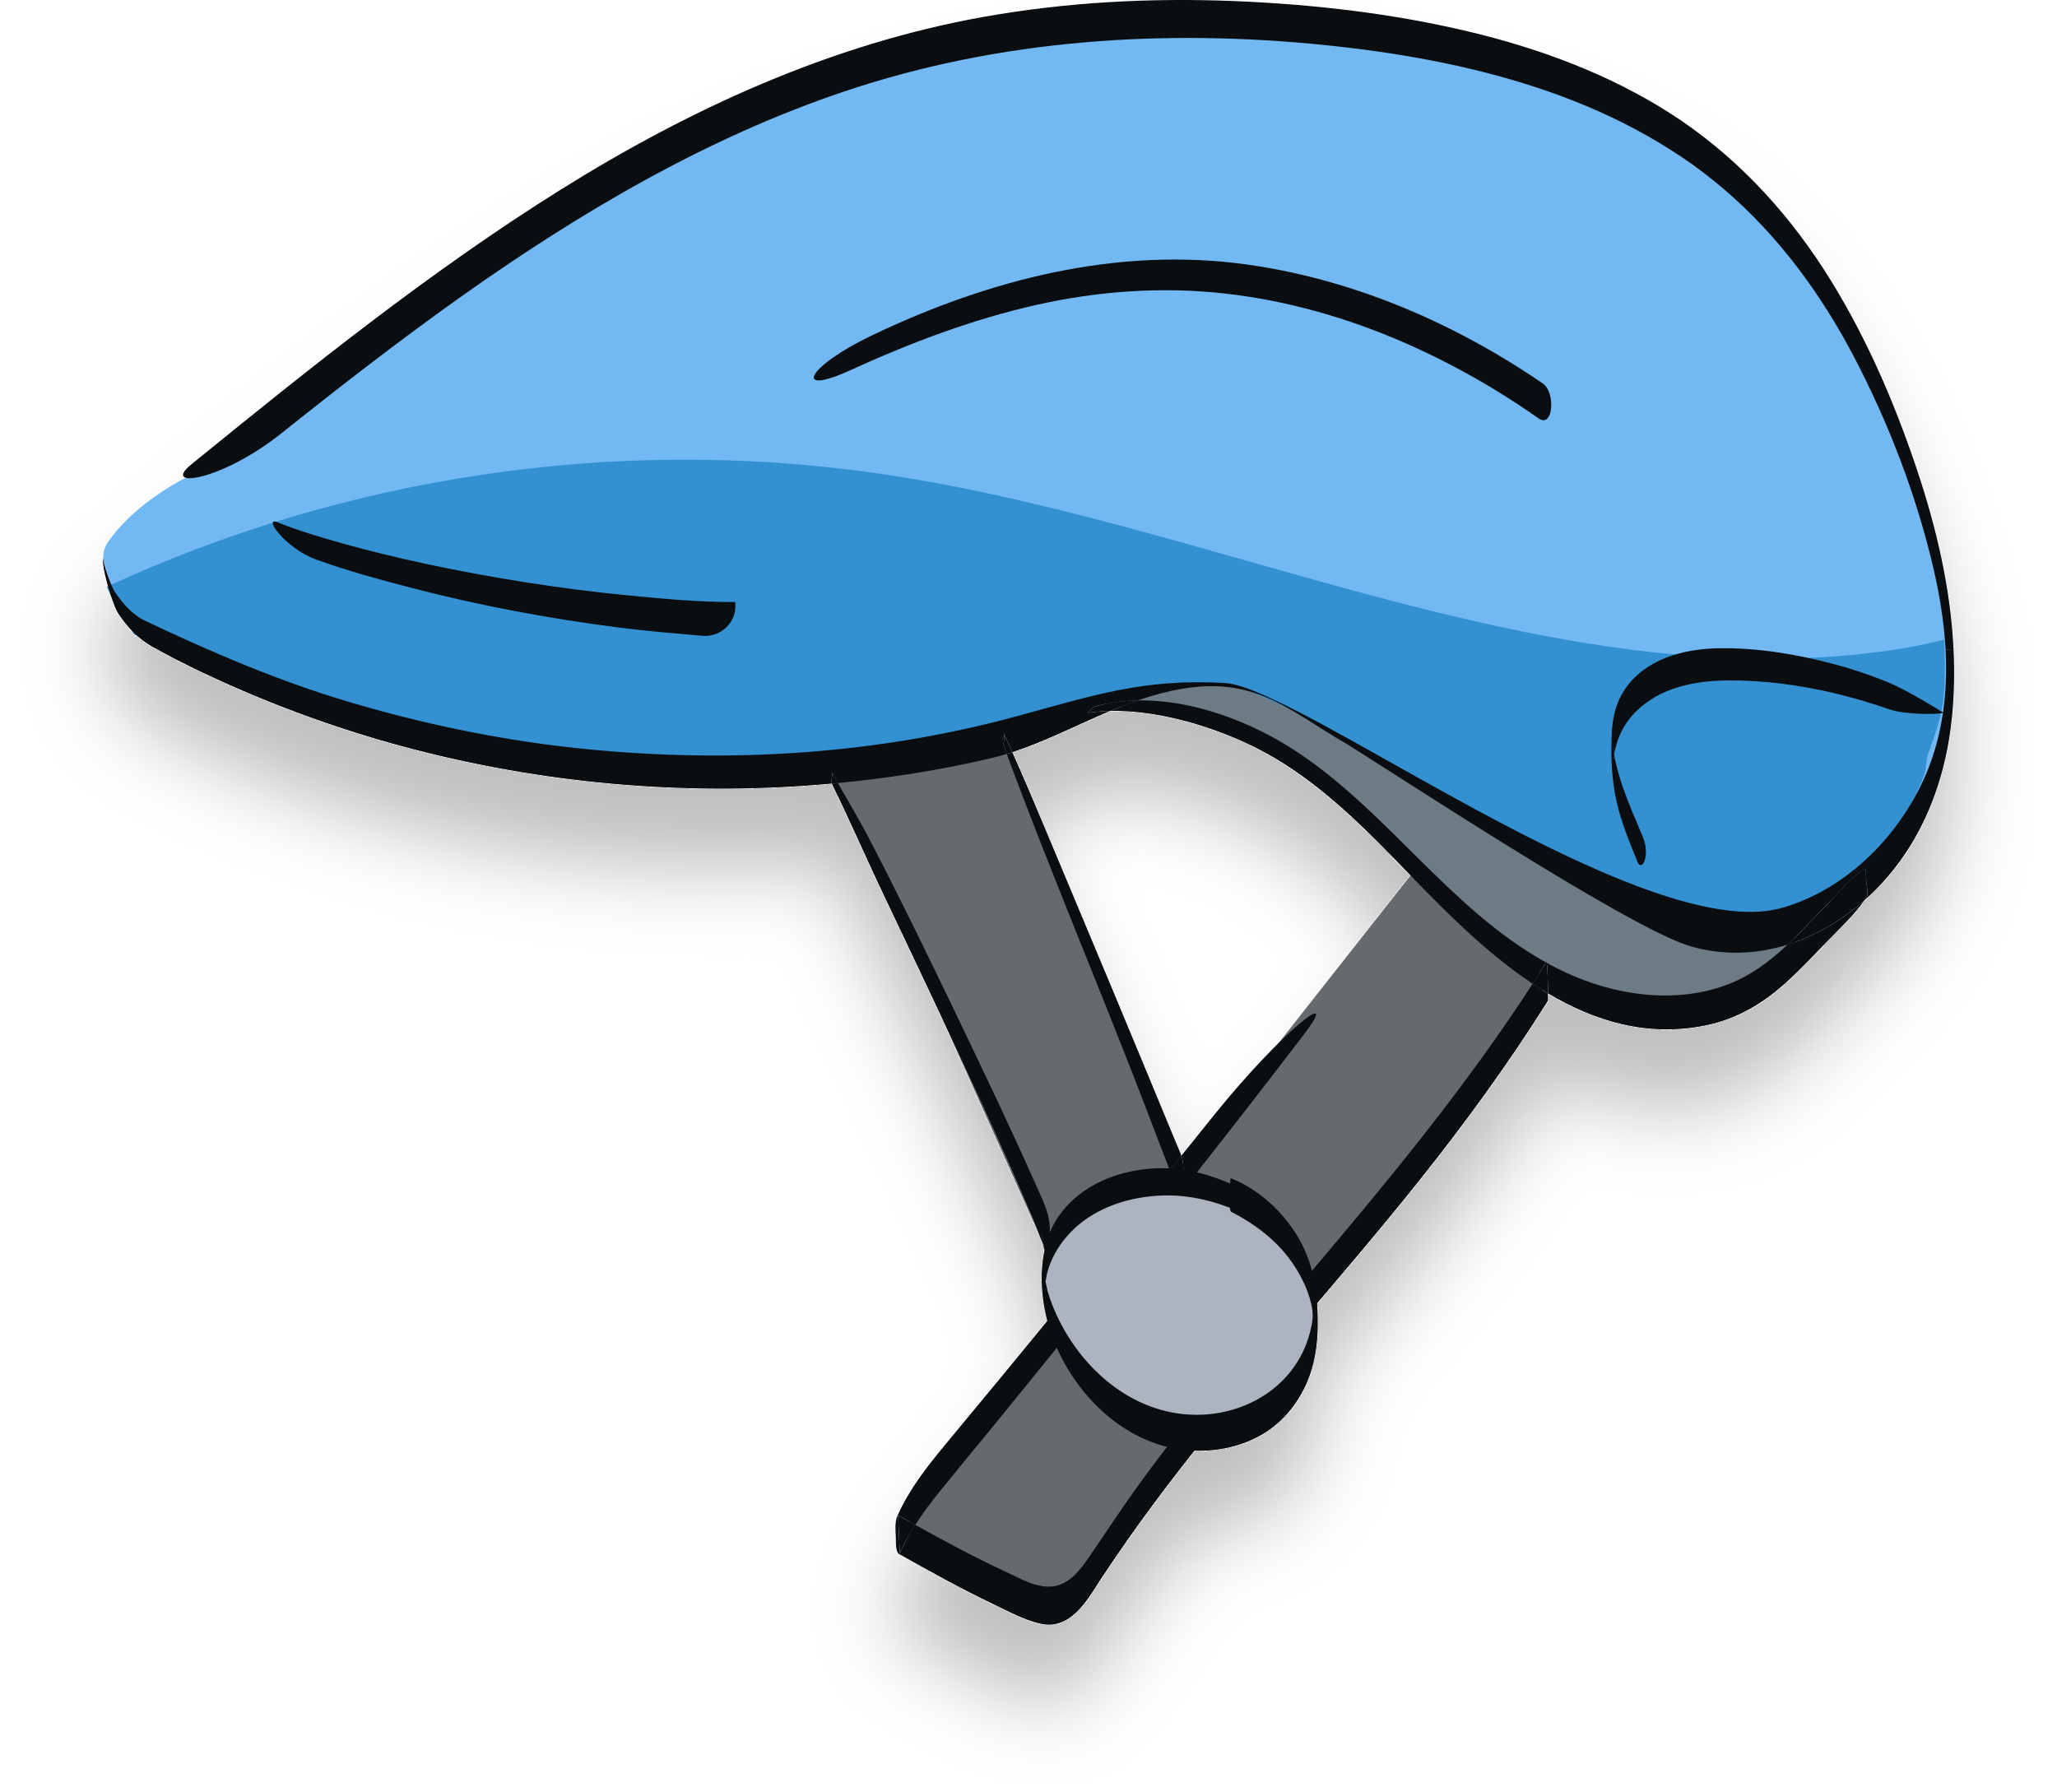
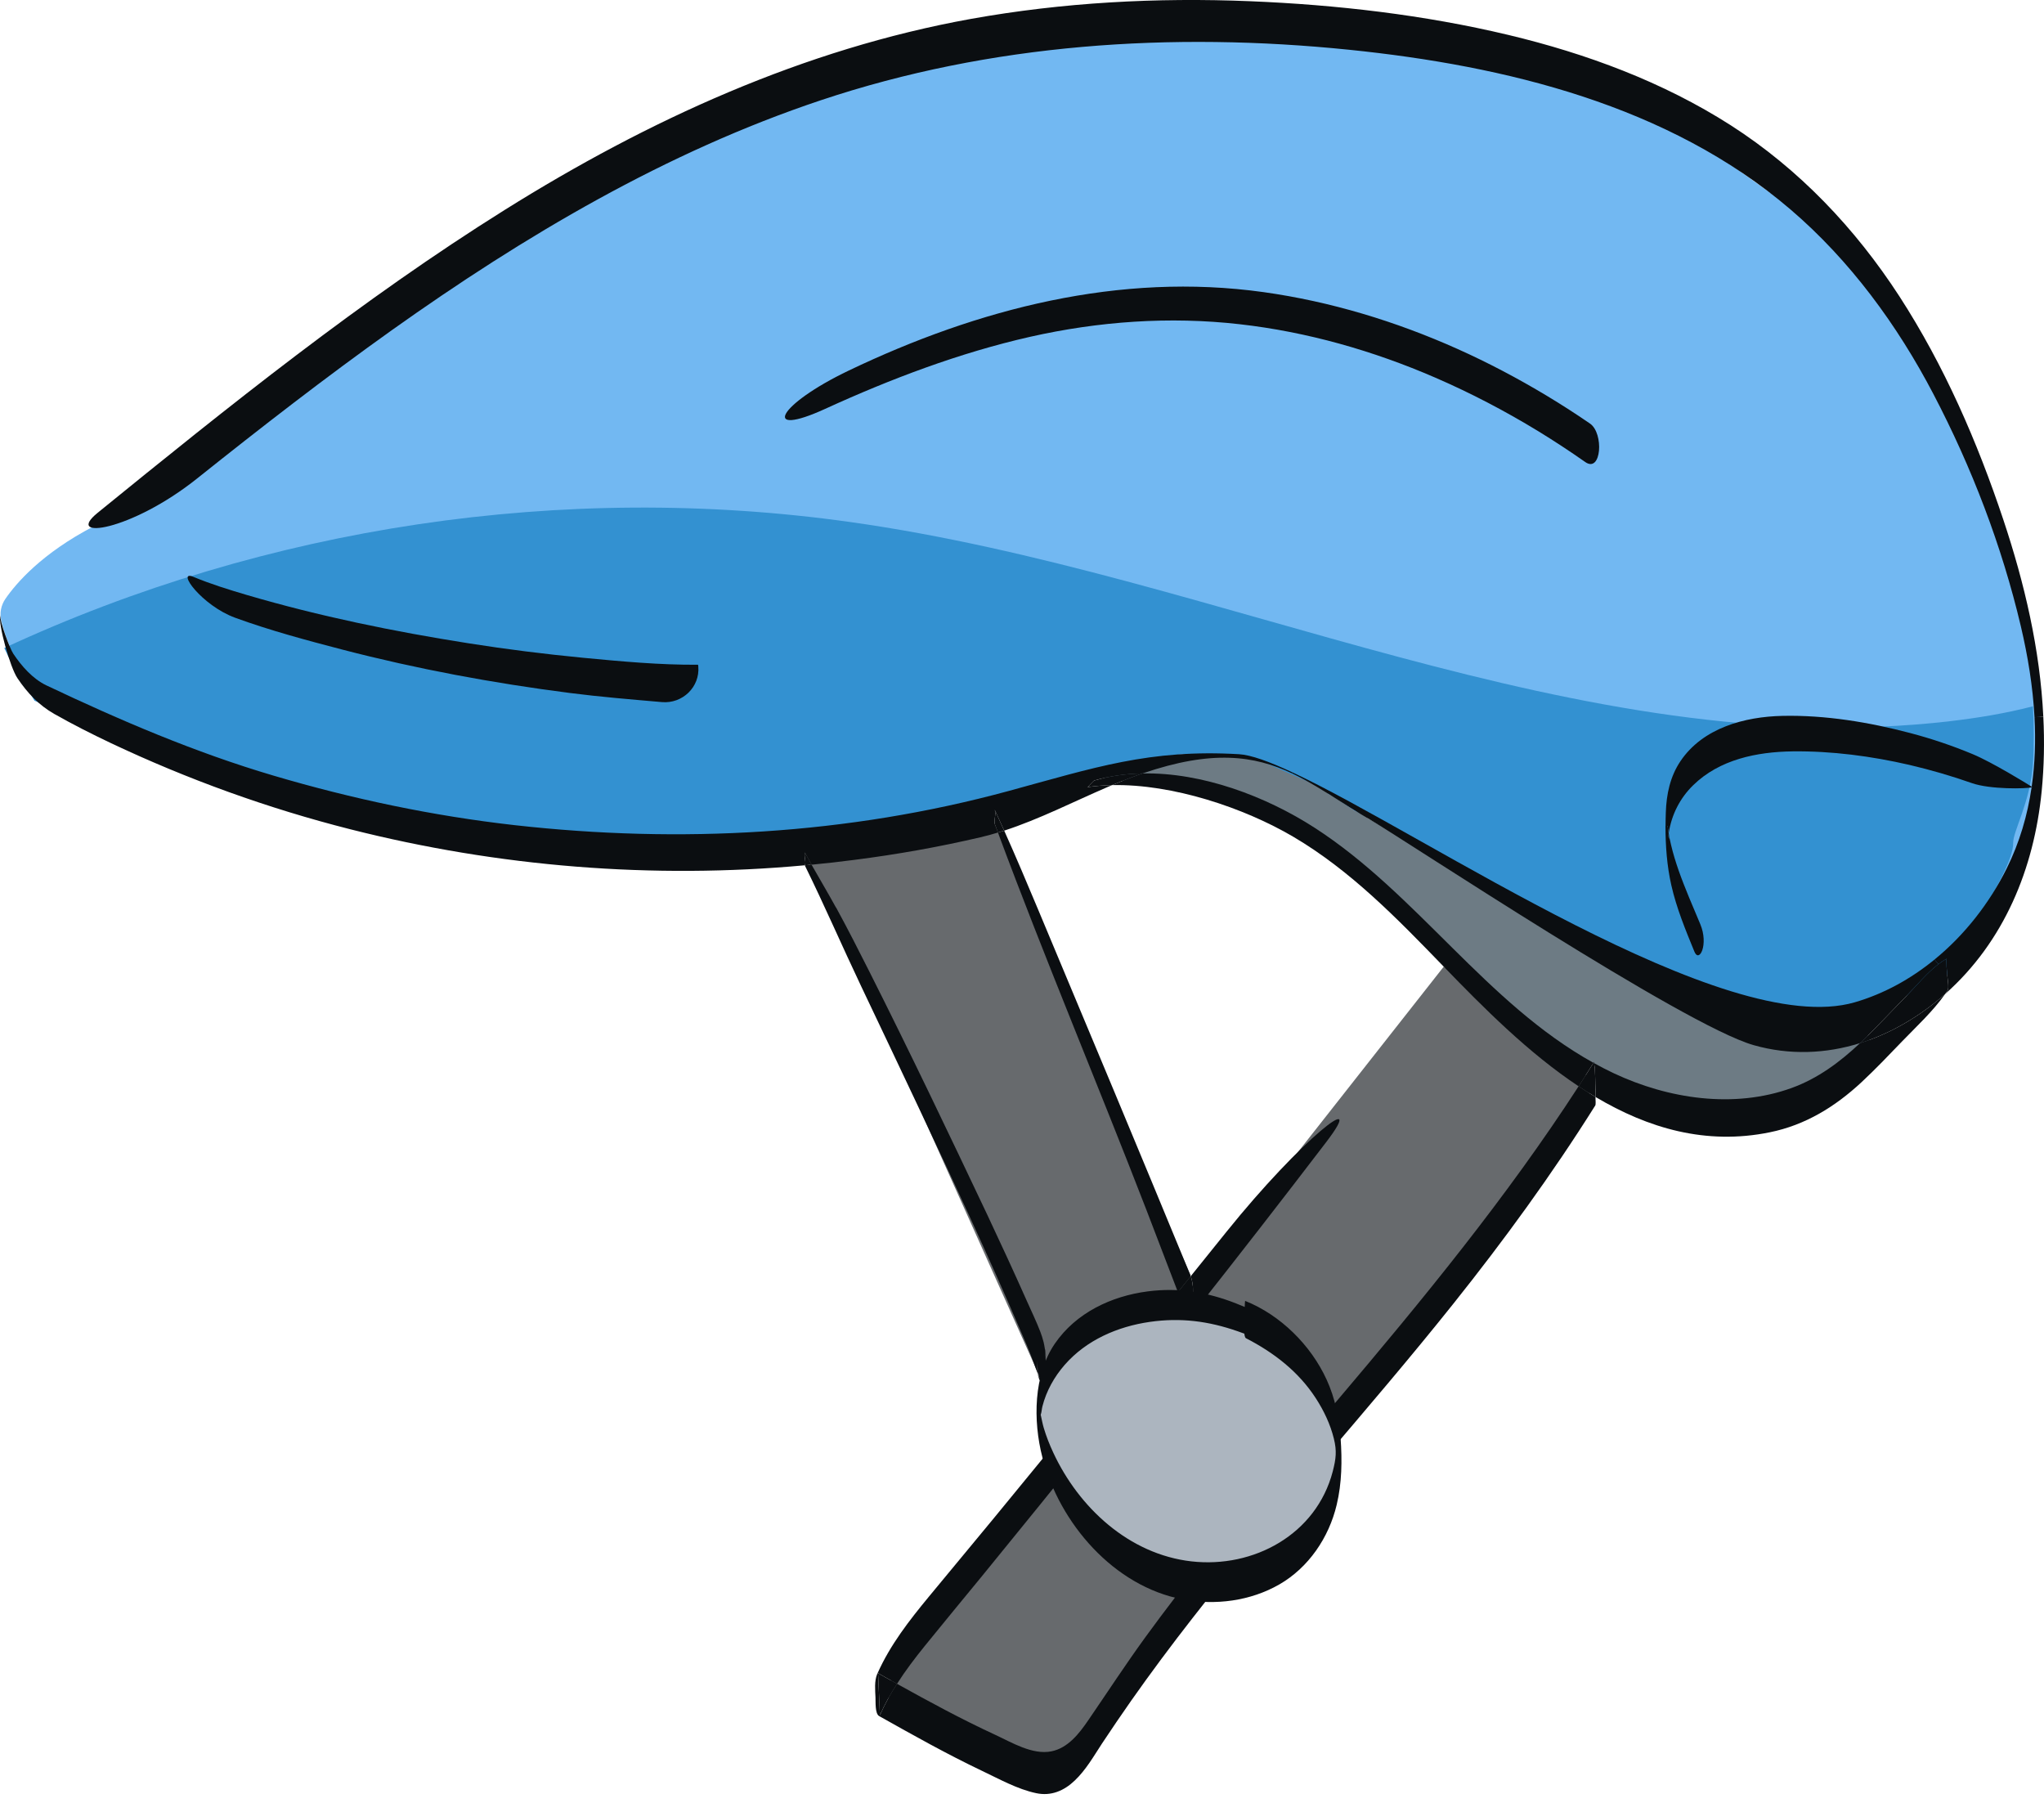
- <svg xmlns="http://www.w3.org/2000/svg" width="93" height="81" viewBox="0 0 101 90" fill="none">
-   <g filter="url(#filter0_d_15_14)">
-     <path d="M69.69 43.975L44.64 75.825L44.418 77.269L49.253 79.679L51.833 80.62L54.156 78.216L59.269 71.974L74.012 53.047L76.589 49.298L73.712 46.753L69.69 43.975Z" fill="#676A6D" />
-     <path d="M40.615 38.778L51.407 62.859C51.407 62.859 54.98 62.788 55.28 62.488C55.579 62.188 58.295 61.142 58.295 61.142L58.151 57.98L49.273 37.531L40.615 38.781V38.778Z" fill="#676A6D" />
-     <path d="M61.724 34.765L61.93 34.801L62.449 34.977L63.822 35.664L65.32 36.563L66.219 37.162V37.462L64.421 37.162C64.421 37.162 61.724 35.418 61.724 35.541C61.724 35.664 61.724 34.765 61.724 34.765Z" fill="#6D7B84" />
-     <path d="M55.538 34.953L59.703 34.291C59.721 34.288 59.739 34.285 59.76 34.285C59.97 34.267 61.268 34.195 62.041 34.852C62.074 34.882 62.113 34.908 62.152 34.929L62.67 35.22L63.462 35.667L64.1 36.026L64.787 36.413L70.001 39.35L79.053 44.625C79.092 44.646 79.128 44.664 79.17 44.682C79.739 44.892 84.13 46.507 84.019 46.483C83.908 46.459 87.433 46.711 88.035 46.756C88.095 46.759 88.152 46.756 88.209 46.747C88.853 46.642 89.321 47.346 88.97 47.898C88.487 48.665 87.951 49.456 87.795 49.456C87.528 49.456 84.63 50.413 84.013 50.616C83.935 50.643 83.857 50.655 83.776 50.655C83.03 50.655 79.104 50.628 79.104 50.356C79.104 50.056 74.009 46.759 73.709 46.759C73.409 46.759 68.314 41.964 68.314 41.964L65.38 39.323C65.338 39.287 65.293 39.254 65.245 39.227L60.605 36.617C60.552 36.587 60.495 36.563 60.435 36.545L57.303 35.691C57.255 35.679 57.204 35.67 57.153 35.667C56.673 35.637 54.09 35.469 54.159 35.424C54.228 35.379 55.187 35.067 55.43 34.989C55.465 34.977 55.505 34.968 55.541 34.962L55.538 34.953Z" fill="#6D7B84" />
-     <path d="M28.456 9.589L46.163 1.833L63.219 0.61L78.69 4.596L89.405 12.239L92.893 18.883L94.692 22.779L96.49 29.073C96.49 29.073 96.963 32.199 96.79 34.768C96.673 36.5 95.878 37.819 95.89 38.364C95.917 39.722 92.594 44.358 92.594 44.358L88.425 46.48L80.899 45.329L71.311 40.162L66.816 37.465L65.617 36.866L64.718 36.266L64.553 36.185C64.265 36.041 64.418 35.967 63.818 35.667L63.219 35.367L61.121 34.468L58.061 34.3L48.833 36.566L46.136 38.064L35.742 38.526L25.099 38.304L16.198 36.242L5.864 31.884L4.878 30.242C4.506 29.622 4.23 28.95 4.059 28.249C3.975 27.901 4.044 27.539 4.245 27.245C4.734 26.535 5.903 25.168 8.276 23.939C11.669 22.183 9.265 23.487 9.265 23.487" fill="#72B8F2" />
-     <path d="M92.704 32.814C75.771 34.756 59.545 26.115 42.668 23.747C29.649 21.919 16.117 23.945 4.194 29.481C4.311 29.739 4.437 29.993 4.584 30.236L5.57 31.878L15.904 36.236L24.805 38.298L35.448 38.52L45.842 38.059L48.539 36.56L57.767 34.294L60.827 34.462L60.884 34.405L64.424 35.961C64.136 35.817 64.966 36.317 64.424 35.961L64.724 36.26L65.623 36.86L66.822 37.459L71.017 40.157L80.605 45.323L88.131 46.474L92.3 44.352C92.3 44.352 95.624 39.716 95.597 38.358C95.585 37.813 96.379 36.494 96.496 34.762C96.553 33.901 96.541 32.981 96.496 32.133C95.255 32.454 93.981 32.664 92.71 32.811L92.704 32.814Z" fill="#3391D1" />
-     <path d="M96.46 35.801C96.46 35.801 96.46 35.813 96.436 35.819C96.436 35.81 96.442 35.799 96.436 35.79C96.451 35.799 96.457 35.801 96.457 35.801H96.46Z" fill="#0B0E11" />
-     <path d="M92.018 43.654C93.394 42.533 94.518 41.086 95.3 39.515C95.89 38.331 96.25 37.087 96.436 35.82C96.46 35.814 96.469 35.808 96.46 35.802C96.46 35.802 96.454 35.799 96.439 35.79C96.592 34.747 96.625 33.686 96.568 32.628L96.969 32.61C97.026 33.74 97.005 34.87 96.894 35.999C96.547 39.515 95.189 42.833 92.513 45.212C92.507 45.215 92.504 45.221 92.498 45.227C92.54 45.174 92.576 45.117 92.615 45.06C92.692 44.943 92.6 44.478 92.597 44.334C92.597 44.257 92.519 43.642 92.579 43.609C92.447 43.684 92.318 43.771 92.195 43.864L92.018 43.654Z" fill="#0B0E11" />
-     <path d="M92.579 43.609C92.519 43.642 92.597 44.256 92.597 44.334C92.6 44.478 92.692 44.943 92.615 45.06C92.576 45.117 92.54 45.173 92.498 45.227C91.359 46.234 90.04 47.014 88.628 47.457C88.763 47.331 88.895 47.203 89.024 47.074C89.606 46.492 90.172 45.893 90.747 45.305C91.209 44.835 91.662 44.271 92.195 43.864C92.318 43.771 92.447 43.684 92.579 43.609Z" fill="#0B0E11" />
-     <path d="M90.421 13.482C92.459 16.629 93.966 20.097 95.15 23.645C96.115 26.535 96.823 29.559 96.969 32.61L96.568 32.628C96.493 31.237 96.265 29.846 95.947 28.495C95.087 24.841 93.712 21.26 91.973 17.936C90.328 14.786 88.176 11.849 85.469 9.532C79.916 4.782 72.495 2.992 65.389 2.264C57.315 1.44 49.079 1.976 41.349 4.56C34.303 6.913 27.856 10.734 21.829 15.02C18.808 17.172 15.877 19.447 12.979 21.76C9.946 24.185 6.901 24.584 8.441 23.331C14.411 18.478 20.439 13.632 26.969 9.547C33.491 5.465 40.573 2.228 48.186 0.858C52.367 0.109 56.628 -0.119 60.869 0.055C64.817 0.217 68.788 0.673 72.633 1.59C76.181 2.438 79.658 3.724 82.742 5.696C85.856 7.692 88.413 10.389 90.421 13.482Z" fill="#0B0E11" />
-     <path d="M92.498 45.227C91.937 46.019 91.206 46.69 90.532 47.388C89.929 48.015 89.33 48.644 88.694 49.237C87.496 50.349 86.144 51.183 84.528 51.512C81.615 52.109 78.978 51.324 76.595 49.906C76.595 49.702 76.595 49.498 76.586 49.297C76.583 49.064 76.574 48.827 76.562 48.593C76.559 48.557 76.535 48.44 76.532 48.368C76.823 48.53 77.12 48.683 77.425 48.827C79.904 49.993 82.889 50.448 85.514 49.498C86.713 49.064 87.714 48.317 88.628 47.457C90.04 47.014 91.359 46.234 92.498 45.227Z" fill="#0B0E11" />
-     <path d="M96.436 35.819C96.208 35.886 94.554 35.921 93.721 35.628C92.791 35.301 91.841 35.025 90.882 34.8C89.147 34.399 87.346 34.162 85.562 34.183C83.938 34.204 82.236 34.549 81.037 35.724C80.44 36.305 80.057 37.057 79.928 37.882C79.928 37.891 79.928 37.903 79.928 37.911C79.922 37.897 79.919 37.882 79.919 37.867C79.919 37.867 79.919 37.861 79.919 37.858C79.91 37.786 79.898 37.702 79.88 37.6C79.88 37.591 79.88 37.582 79.877 37.573H79.781C79.781 37.369 79.787 37.168 79.793 36.967C79.82 36.134 79.988 35.331 80.458 34.63C81.477 33.116 83.377 32.604 85.104 32.568C87.049 32.526 89.039 32.855 90.915 33.35C91.883 33.605 92.827 33.922 93.754 34.309C94.65 34.681 96.247 35.667 96.442 35.79C96.445 35.798 96.442 35.81 96.442 35.819H96.436Z" fill="#0B0E11" />
-     <path d="M79.916 37.867C79.916 37.882 79.919 37.896 79.925 37.911C79.922 37.914 79.922 37.92 79.922 37.923C79.922 37.905 79.919 37.885 79.916 37.867Z" fill="#0B0E11" />
-     <path d="M80.045 40.279C79.844 39.398 79.778 38.481 79.778 37.573H79.874C79.874 37.573 79.877 37.591 79.877 37.6C79.889 37.663 79.892 37.729 79.904 37.792C79.907 37.813 79.91 37.837 79.916 37.858C79.916 37.861 79.916 37.864 79.916 37.867C79.919 37.885 79.922 37.906 79.922 37.923C79.898 38.16 79.97 38.316 79.922 37.923C79.922 37.92 79.922 37.914 79.925 37.911C79.952 38.088 79.988 38.259 80.03 38.433C80.123 38.829 80.243 39.218 80.377 39.602C80.668 40.429 81.022 41.235 81.361 42.044C81.75 42.968 81.312 43.84 81.091 43.288C80.689 42.305 80.281 41.319 80.045 40.279Z" fill="#0B0E11" />
-     <path d="M76.586 49.298C76.592 49.498 76.595 49.702 76.595 49.906C76.334 49.753 76.08 49.588 75.825 49.42C76.053 49.067 76.28 48.71 76.502 48.353C76.511 48.359 76.52 48.365 76.532 48.368C76.535 48.44 76.559 48.557 76.562 48.593C76.574 48.827 76.583 49.064 76.586 49.298Z" fill="#0B0E11" />
-     <path d="M76.502 48.353C76.514 48.335 76.523 48.32 76.535 48.303C76.529 48.311 76.529 48.335 76.532 48.368C76.52 48.365 76.511 48.359 76.502 48.353Z" fill="#0B0E11" />
-     <path d="M76.343 19.27C76.982 19.707 76.868 21.535 76.127 21.02C75.426 20.528 74.71 20.058 73.979 19.611C72.48 18.697 70.922 17.882 69.312 17.184C66.477 15.955 63.477 15.098 60.402 14.75C57.21 14.387 53.991 14.618 50.859 15.325C47.649 16.054 44.532 17.235 41.544 18.601C38.64 19.929 39.332 18.43 42.626 16.854C48.506 14.043 54.95 12.376 61.49 13.29C64.538 13.716 67.514 14.621 70.319 15.877C71.71 16.5 73.061 17.214 74.368 17.999C75.04 18.404 75.699 18.826 76.343 19.27Z" fill="#0B0E11" />
-     <path d="M62.8 35.136C68.956 38.013 82.463 47.319 88.389 45.599C89.719 45.212 90.945 44.532 92.018 43.654L92.195 43.864C91.662 44.271 91.209 44.835 90.747 45.305C90.172 45.893 89.606 46.492 89.024 47.074C88.895 47.203 88.763 47.331 88.628 47.457C87.082 47.94 85.427 48.015 83.785 47.547C80.605 46.639 67.987 38.256 66.369 37.309C65.716 36.928 65.125 36.545 64.553 36.185C64.097 35.901 63.654 35.631 63.204 35.394C63.063 35.319 62.922 35.25 62.779 35.181L62.8 35.136Z" fill="#0B0E11" />
-     <path d="M64.337 51.965C62.341 54.578 60.321 57.177 58.28 59.76C58.292 59.623 58.289 59.479 58.289 59.362C58.292 58.951 58.319 58.46 58.178 58.058C58.72 57.387 59.26 56.712 59.802 56.041C63.222 51.791 66.285 49.414 64.337 51.965Z" fill="#0B0E11" />
-     <path d="M58.178 58.058C58.319 58.46 58.292 58.951 58.289 59.362C58.289 59.479 58.292 59.623 58.28 59.761C58.211 59.85 58.142 59.94 58.07 60.027C57.911 59.614 57.752 59.2 57.593 58.783C57.788 58.541 57.983 58.301 58.178 58.058Z" fill="#0B0E11" />
-     <path d="M58.07 60.027C58.142 59.94 58.211 59.85 58.28 59.76C58.274 59.859 58.259 59.958 58.235 60.039C58.241 60.024 58.178 60.3 58.121 60.156C58.103 60.114 58.088 60.069 58.07 60.027Z" fill="#0B0E11" />
-     <path d="M57.593 58.783C57.752 59.2 57.911 59.614 58.07 60.027C56.697 61.768 55.316 63.501 53.928 65.227C52.187 67.394 50.433 69.552 48.677 71.707C47.811 72.765 46.939 73.814 46.079 74.878C45.629 75.435 45.194 76.005 44.814 76.604C44.526 76.442 44.238 76.283 43.951 76.121L43.933 76.112C44.508 74.827 45.368 73.724 46.258 72.645C47.245 71.449 48.236 70.259 49.223 69.063C52.031 65.65 54.818 62.221 57.593 58.783Z" fill="#0B0E11" />
-     <path d="M63.803 37.651C68.479 40.663 71.62 45.647 76.502 48.353C76.28 48.71 76.053 49.067 75.825 49.42C73.538 47.901 71.5 45.848 69.687 43.975C67.589 41.808 65.455 39.602 62.832 38.061C60.594 36.749 57.36 35.661 54.599 35.718C55.088 35.514 55.547 35.337 55.984 35.187C58.711 35.133 61.607 36.236 63.803 37.651Z" fill="#0B0E11" />
-     <path d="M53.781 35.511C54.489 35.304 55.229 35.199 55.984 35.187C55.547 35.337 55.088 35.514 54.599 35.718C54.216 35.727 53.841 35.757 53.481 35.81C53.493 35.81 53.76 35.517 53.781 35.511Z" fill="#0B0E11" />
-     <path d="M51.578 61.723V61.729C51.575 61.711 51.575 61.693 51.572 61.673C51.575 61.687 51.575 61.699 51.578 61.711V61.723Z" fill="#0B0E11" />
-     <path d="M51.569 61.622C51.569 61.622 51.569 61.601 51.569 61.592C51.569 61.577 51.566 61.559 51.563 61.538C51.563 61.526 51.563 61.511 51.56 61.496C51.56 61.49 51.56 61.484 51.56 61.478C51.56 61.46 51.557 61.442 51.554 61.427C51.554 61.418 51.554 61.409 51.551 61.4C51.551 61.391 51.551 61.385 51.551 61.379C51.572 61.388 51.581 61.568 51.587 61.712C51.584 61.7 51.584 61.688 51.581 61.673C51.581 61.658 51.578 61.64 51.578 61.622H51.569Z" fill="#0B0E11" />
-     <path d="M51.566 61.591C51.566 61.591 51.566 61.612 51.566 61.621C51.566 61.591 51.56 61.564 51.557 61.538C51.56 61.559 51.563 61.576 51.563 61.591H51.566Z" fill="#0B0E11" />
-     <path d="M51.545 61.4C51.545 61.4 51.548 61.418 51.548 61.427C51.548 61.415 51.548 61.409 51.545 61.4Z" fill="#0B0E11" />
-     <path d="M51.252 62.542C51.261 62.568 51.267 62.592 51.269 62.613C51.269 62.607 51.264 62.601 51.264 62.595C51.258 62.574 51.252 62.553 51.252 62.542Z" fill="#0B0E11" />
-     <path d="M51.222 41.352C53.544 46.888 55.858 52.426 58.148 57.977C58.16 58.004 58.169 58.031 58.178 58.058C57.983 58.301 57.788 58.541 57.593 58.783C57.12 57.548 56.649 56.311 56.173 55.076C53.952 49.331 51.551 43.651 49.405 37.876C49.501 37.849 49.597 37.819 49.69 37.789C50.221 38.97 50.721 40.159 51.222 41.352Z" fill="#0B0E11" />
-     <path d="M51.183 61.891C51.195 62.29 51.354 62.907 51.285 62.662H51.282C51.282 62.662 51.282 62.641 51.276 62.632C51.276 62.626 51.276 62.623 51.273 62.62C51.273 62.62 51.27 62.62 51.27 62.614C51.27 62.593 51.261 62.569 51.252 62.542C51.252 62.554 51.258 62.575 51.264 62.596C51.249 62.56 51.237 62.524 51.222 62.491C51.186 62.248 51.186 61.963 51.183 61.891Z" fill="#0B0E11" />
-     <path d="M49.256 36.836C49.403 37.153 49.546 37.471 49.69 37.789C49.597 37.819 49.501 37.849 49.406 37.876C49.361 37.759 49.316 37.642 49.274 37.525C49.199 37.324 49.343 37.021 49.256 36.836Z" fill="#0B0E11" />
-     <path d="M43.951 76.122C44.238 76.283 44.526 76.442 44.814 76.604C44.517 77.06 44.253 77.533 44.035 78.034C44.008 77.395 43.978 76.76 43.951 76.122Z" fill="#0B0E11" />
-     <path d="M76.595 50.002C76.595 50.032 76.613 50.245 76.583 50.293C74.608 53.437 72.42 56.44 70.103 59.341C66.243 64.178 62.053 68.74 58.25 73.625C57.294 74.851 56.365 76.095 55.472 77.365C55.019 78.013 54.575 78.663 54.141 79.319C53.76 79.901 53.407 80.524 52.897 81.007C52.411 81.471 51.821 81.723 51.147 81.579C50.296 81.402 49.459 80.932 48.68 80.563C47.083 79.802 45.539 78.936 43.999 78.07C43.807 77.965 43.843 77.413 43.834 77.228C43.819 76.907 43.777 76.463 43.912 76.157C43.918 76.142 43.924 76.127 43.933 76.112L43.951 76.121C43.978 76.76 44.008 77.395 44.035 78.034C44.253 77.533 44.517 77.06 44.814 76.604C46.279 77.419 47.757 78.219 49.282 78.924C50.035 79.272 50.973 79.847 51.836 79.676C52.591 79.526 53.101 78.867 53.511 78.267C54.378 77.003 55.214 75.72 56.116 74.479C57.015 73.244 57.947 72.034 58.9 70.838C60.821 68.425 62.829 66.084 64.826 63.734C68.722 59.137 72.546 54.483 75.825 49.42C76.08 49.588 76.334 49.753 76.595 49.906V50.002Z" fill="#0B0E11" />
-     <path d="M40.615 38.775C40.717 38.964 40.822 39.152 40.93 39.338C40.828 39.35 40.726 39.359 40.624 39.365C40.555 39.2 40.693 38.922 40.615 38.775Z" fill="#0B0E11" />
-     <path d="M42.041 41.286C42.572 42.26 43.075 43.246 43.573 44.236C45.413 47.889 47.176 51.581 48.926 55.277C49.537 56.575 50.14 57.881 50.724 59.194C50.928 59.656 51.153 60.114 51.333 60.585C51.392 60.74 51.443 60.896 51.482 61.055C51.506 61.154 51.524 61.256 51.539 61.355C51.539 61.361 51.542 61.37 51.542 61.379C51.542 61.385 51.542 61.391 51.542 61.4C51.545 61.409 51.545 61.415 51.545 61.427C51.548 61.442 51.551 61.46 51.551 61.478C51.551 61.484 51.551 61.49 51.551 61.496C51.554 61.511 51.554 61.526 51.554 61.538C51.557 61.565 51.56 61.592 51.563 61.622C51.563 61.64 51.566 61.658 51.566 61.673C51.569 61.694 51.569 61.712 51.572 61.73V61.745C51.572 61.816 51.578 61.87 51.578 61.882C51.581 61.96 51.611 62.853 51.401 62.856C51.303 62.859 51.249 62.689 51.216 62.491C51.231 62.524 51.243 62.56 51.258 62.596C51.258 62.602 51.261 62.608 51.264 62.614C51.267 62.632 51.27 62.647 51.276 62.659H51.279C51.347 62.907 51.189 62.29 51.177 61.891C51.18 61.963 51.18 62.248 51.216 62.491C51.216 62.488 51.213 62.485 51.213 62.482C51.153 62.326 51.09 62.17 51.036 62.011C50.841 61.469 50.607 60.938 50.377 60.408C48.965 57.126 47.448 53.883 45.923 50.652C45.012 48.719 44.097 46.792 43.18 44.865C42.314 43.043 41.514 41.191 40.624 39.383C40.624 39.377 40.618 39.371 40.618 39.365C40.72 39.359 40.822 39.35 40.924 39.338C41.292 39.989 41.676 40.63 42.035 41.286H42.041Z" fill="#0B0E11" />
-     <path d="M30.518 29.924C32.253 30.089 34.012 30.254 35.757 30.242C35.763 30.242 35.769 30.269 35.772 30.32C35.853 31.255 35.049 32.025 34.114 31.941C32.715 31.819 31.312 31.705 29.915 31.525C26.433 31.078 22.965 30.434 19.566 29.55C17.933 29.124 16.288 28.683 14.702 28.105C13.171 27.545 11.999 25.911 12.793 26.241C13.587 26.571 14.408 26.825 15.23 27.068C18.523 28.036 21.925 28.732 25.312 29.265C27.041 29.538 28.776 29.756 30.518 29.924Z" fill="#0B0E11" />
-     <path d="M49.885 35.987C53.766 34.932 56.302 34.072 60.375 34.312C60.923 34.345 61.757 34.648 62.8 35.136L62.779 35.181C61.064 34.375 59.158 34.099 55.984 35.187C55.229 35.199 54.489 35.304 53.781 35.511C53.76 35.517 53.493 35.811 53.481 35.811C53.841 35.757 54.216 35.727 54.599 35.718C54.528 35.748 54.456 35.778 54.381 35.811C52.819 36.482 51.3 37.264 49.69 37.789C49.546 37.471 49.402 37.153 49.256 36.836C49.343 37.022 49.199 37.324 49.274 37.525C49.316 37.642 49.361 37.759 49.405 37.876C49.139 37.957 48.869 38.032 48.596 38.094C46.711 38.535 44.796 38.874 42.875 39.119C42.227 39.203 41.58 39.278 40.93 39.338C40.822 39.152 40.717 38.964 40.615 38.775C40.693 38.922 40.555 39.2 40.624 39.365C33.698 40.004 26.681 39.437 19.935 37.726C16.189 36.776 12.538 35.457 9.044 33.806C8.171 33.392 7.305 32.954 6.466 32.478C5.762 32.076 5.249 31.528 4.797 30.859C4.458 30.362 3.904 28.378 4.014 27.985C3.975 28.249 4.452 29.517 4.605 29.741C4.976 30.296 5.483 30.88 6.109 31.18C9.469 32.772 12.871 34.231 16.443 35.286C20.034 36.347 23.696 37.12 27.419 37.54C34.947 38.385 42.572 37.974 49.885 35.987Z" fill="#0B0E11" />
-     <path d="M63.372 61.888C62.617 60.678 59.446 59.446 58.022 59.374C56.536 59.299 54.998 59.539 53.712 60.291C52.426 61.043 51.425 62.362 51.279 63.842C51.18 64.847 51.465 65.853 51.872 66.774C52.819 68.904 54.522 70.763 56.712 71.569C58.9 72.375 61.568 71.995 63.234 70.364C64.727 68.901 65.251 66.585 64.697 64.571C64.139 62.557 62.578 60.884 60.669 60.033" fill="#ACB5BF" />
-     <path d="M63.363 61.478C62.724 60.399 61.355 59.736 60.234 59.296C58.915 58.78 57.632 58.568 56.218 58.751C54.56 58.966 52.951 59.727 51.989 61.136C51.027 62.545 50.994 64.628 51.428 66.3C52.208 69.303 54.674 72.165 57.809 72.762C59.293 73.044 60.89 72.84 62.209 72.082C63.528 71.323 64.463 69.963 64.82 68.455C65.056 67.469 65.068 66.435 64.996 65.428C64.93 64.511 64.745 63.606 64.361 62.767C63.642 61.196 62.263 59.826 60.651 59.182C60.639 59.176 60.614 59.967 60.614 60.033C60.614 60.153 60.564 60.816 60.69 60.881C61.96 61.535 63.081 62.398 63.866 63.609C64.232 64.172 64.532 64.802 64.691 65.455C64.829 66.009 64.79 66.36 64.637 66.948C63.89 69.804 61.043 71.356 58.205 71.033C55.367 70.709 53.086 68.587 51.923 66.087C51.755 65.725 51.605 65.35 51.491 64.966C51.434 64.775 51.401 64.58 51.356 64.385C51.267 64.007 51.303 64.499 51.356 64.349C51.395 64.238 51.398 64.103 51.428 63.986C51.605 63.285 51.965 62.641 52.438 62.098C53.425 60.965 54.851 60.348 56.317 60.138C57.716 59.937 58.987 60.102 60.312 60.564C60.941 60.782 61.562 61.028 62.146 61.355C62.596 61.607 63.078 61.876 63.387 62.302C63.36 62.266 63.408 61.954 63.408 61.891C63.408 61.775 63.429 61.586 63.369 61.484L63.363 61.478Z" fill="#0B0E11" />
-   </g>
-   <defs>
-     <filter id="filter0_d_15_14" x="0" y="0" width="101" height="89.62" filterUnits="userSpaceOnUse" color-interpolation-filters="sRGB">
-       <feFlood flood-opacity="0" result="BackgroundImageFix" />
-       <feColorMatrix in="SourceAlpha" type="matrix" values="0 0 0 0 0 0 0 0 0 0 0 0 0 0 0 0 0 0 127 0" result="hardAlpha" />
-       <feOffset dy="4" />
-       <feGaussianBlur stdDeviation="2" />
-       <feComposite in2="hardAlpha" operator="out" />
-       <feColorMatrix type="matrix" values="0 0 0 0 0 0 0 0 0 0 0 0 0 0 0 0 0 0 0.25 0" />
-       <feBlend mode="normal" in2="BackgroundImageFix" result="effect1_dropShadow_15_14" />
-       <feBlend mode="normal" in="SourceGraphic" in2="effect1_dropShadow_15_14" result="shape" />
-     </filter>
-   </defs>
+ <svg xmlns="http://www.w3.org/2000/svg" width="93" height="82" viewBox="0 0 93 82" fill="none">
+   <path d="M65.69 43.975L40.64 75.825L40.418 77.269L45.253 79.679L47.833 80.62L50.156 78.216L55.269 71.974L70.012 53.047L72.589 49.298L69.712 46.753L65.69 43.975Z" fill="#676A6D" />
+   <path d="M36.615 38.778L47.407 62.859C47.407 62.859 50.98 62.788 51.28 62.488C51.579 62.188 54.295 61.142 54.295 61.142L54.151 57.98L45.273 37.531L36.615 38.781V38.778Z" fill="#676A6D" />
+   <path d="M57.724 34.765L57.93 34.801L58.449 34.977L59.822 35.664L61.32 36.563L62.219 37.162V37.462L60.421 37.162C60.421 37.162 57.724 35.418 57.724 35.541C57.724 35.664 57.724 34.765 57.724 34.765Z" fill="#6D7B84" />
+   <path d="M51.538 34.953L55.703 34.291C55.721 34.288 55.739 34.285 55.76 34.285C55.97 34.267 57.268 34.195 58.041 34.852C58.074 34.882 58.113 34.908 58.152 34.929L58.67 35.22L59.462 35.667L60.1 36.026L60.786 36.413L66.001 39.35L75.053 44.625C75.092 44.646 75.128 44.664 75.17 44.682C75.739 44.892 80.13 46.507 80.019 46.483C79.908 46.459 83.433 46.711 84.035 46.756C84.095 46.759 84.152 46.756 84.209 46.747C84.853 46.642 85.321 47.346 84.97 47.898C84.487 48.665 83.951 49.456 83.795 49.456C83.528 49.456 80.63 50.413 80.013 50.616C79.935 50.643 79.857 50.655 79.776 50.655C79.03 50.655 75.104 50.628 75.104 50.356C75.104 50.056 70.009 46.759 69.709 46.759C69.409 46.759 64.314 41.964 64.314 41.964L61.38 39.323C61.338 39.287 61.293 39.254 61.245 39.227L56.605 36.617C56.552 36.587 56.495 36.563 56.435 36.545L53.303 35.691C53.255 35.679 53.204 35.67 53.153 35.667C52.673 35.637 50.09 35.469 50.159 35.424C50.228 35.379 51.187 35.067 51.43 34.989C51.465 34.977 51.505 34.968 51.541 34.962L51.538 34.953Z" fill="#6D7B84" />
+   <path d="M24.456 9.589L42.163 1.833L59.219 0.61L74.69 4.596L85.405 12.239L88.893 18.883L90.692 22.779L92.49 29.073C92.49 29.073 92.963 32.199 92.79 34.768C92.673 36.5 91.878 37.819 91.89 38.364C91.917 39.722 88.594 44.358 88.594 44.358L84.425 46.48L76.899 45.329L67.311 40.162L62.816 37.465L61.617 36.866L60.718 36.266L60.553 36.185C60.265 36.041 60.418 35.967 59.818 35.667L59.219 35.367L57.121 34.468L54.061 34.3L44.833 36.566L42.136 38.064L31.742 38.526L21.099 38.304L12.198 36.242L1.864 31.884L0.878 30.242C0.506 29.622 0.23 28.95 0.059 28.249C-0.025 27.901 0.044 27.539 0.245 27.245C0.734 26.535 1.903 25.168 4.276 23.939C7.669 22.183 5.265 23.487 5.265 23.487" fill="#72B8F2" />
+   <path d="M88.704 32.814C71.771 34.756 55.545 26.115 38.668 23.747C25.649 21.919 12.117 23.945 0.194 29.481C0.311 29.739 0.437 29.993 0.584 30.236L1.57 31.878L11.904 36.236L20.805 38.298L31.448 38.52L41.842 38.059L44.539 36.56L53.767 34.294L56.827 34.462L56.884 34.405L60.424 35.961C60.136 35.817 60.966 36.317 60.424 35.961L60.724 36.26L61.623 36.86L62.822 37.459L67.017 40.157L76.605 45.323L84.131 46.474L88.3 44.352C88.3 44.352 91.624 39.716 91.597 38.358C91.585 37.813 92.379 36.494 92.496 34.762C92.553 33.901 92.541 32.981 92.496 32.133C91.255 32.454 89.981 32.664 88.71 32.811L88.704 32.814Z" fill="#3391D1" />
+   <path d="M92.46 35.801C92.46 35.801 92.46 35.813 92.436 35.819C92.436 35.81 92.442 35.799 92.436 35.79C92.451 35.799 92.457 35.801 92.457 35.801H92.46Z" fill="#0B0E11" />
+   <path d="M88.018 43.654C89.394 42.533 90.518 41.086 91.3 39.515C91.89 38.331 92.25 37.087 92.436 35.82C92.46 35.814 92.469 35.808 92.46 35.802C92.46 35.802 92.454 35.799 92.439 35.79C92.592 34.747 92.625 33.686 92.568 32.628L92.969 32.61C93.026 33.74 93.005 34.87 92.894 35.999C92.547 39.515 91.189 42.833 88.513 45.212C88.507 45.215 88.504 45.221 88.498 45.227C88.54 45.174 88.576 45.117 88.615 45.06C88.692 44.943 88.6 44.478 88.597 44.334C88.597 44.257 88.519 43.642 88.579 43.609C88.447 43.684 88.318 43.771 88.195 43.864L88.018 43.654Z" fill="#0B0E11" />
+   <path d="M88.579 43.609C88.519 43.642 88.597 44.256 88.597 44.334C88.6 44.478 88.692 44.943 88.615 45.06C88.576 45.117 88.54 45.173 88.498 45.227C87.359 46.234 86.04 47.014 84.628 47.457C84.763 47.331 84.895 47.203 85.024 47.074C85.606 46.492 86.172 45.893 86.747 45.305C87.209 44.835 87.662 44.271 88.195 43.864C88.318 43.771 88.447 43.684 88.579 43.609Z" fill="#0B0E11" />
+   <path d="M86.421 13.482C88.459 16.629 89.966 20.097 91.15 23.645C92.115 26.535 92.823 29.559 92.969 32.61L92.568 32.628C92.493 31.237 92.265 29.846 91.947 28.495C91.087 24.841 89.712 21.26 87.973 17.936C86.328 14.786 84.176 11.849 81.469 9.532C75.916 4.782 68.495 2.992 61.389 2.264C53.315 1.44 45.079 1.976 37.349 4.56C30.303 6.913 23.856 10.734 17.829 15.02C14.808 17.172 11.877 19.447 8.979 21.76C5.946 24.185 2.901 24.584 4.441 23.331C10.411 18.478 16.439 13.632 22.969 9.547C29.491 5.465 36.573 2.228 44.186 0.858C48.367 0.109 52.628 -0.119 56.869 0.055C60.816 0.217 64.788 0.673 68.633 1.59C72.181 2.438 75.658 3.724 78.742 5.696C81.856 7.692 84.413 10.389 86.421 13.482Z" fill="#0B0E11" />
+   <path d="M88.498 45.227C87.937 46.019 87.206 46.69 86.532 47.388C85.929 48.015 85.33 48.644 84.694 49.237C83.496 50.349 82.144 51.183 80.528 51.512C77.615 52.109 74.978 51.324 72.595 49.906C72.595 49.702 72.595 49.498 72.586 49.297C72.583 49.064 72.574 48.827 72.562 48.593C72.559 48.557 72.535 48.44 72.532 48.368C72.823 48.53 73.12 48.683 73.425 48.827C75.904 49.993 78.889 50.448 81.514 49.498C82.713 49.064 83.714 48.317 84.628 47.457C86.04 47.014 87.359 46.234 88.498 45.227Z" fill="#0B0E11" />
+   <path d="M92.436 35.819C92.208 35.886 90.554 35.921 89.721 35.628C88.791 35.301 87.841 35.025 86.882 34.8C85.147 34.399 83.346 34.162 81.562 34.183C79.938 34.204 78.236 34.549 77.037 35.724C76.44 36.305 76.057 37.057 75.928 37.882C75.928 37.891 75.928 37.903 75.928 37.911C75.922 37.897 75.919 37.882 75.919 37.867C75.919 37.867 75.919 37.861 75.919 37.858C75.91 37.786 75.898 37.702 75.88 37.6C75.88 37.591 75.88 37.582 75.877 37.573H75.781C75.781 37.369 75.787 37.168 75.793 36.967C75.82 36.134 75.988 35.331 76.458 34.63C77.477 33.116 79.377 32.604 81.104 32.568C83.049 32.526 85.039 32.855 86.915 33.35C87.883 33.605 88.827 33.922 89.754 34.309C90.65 34.681 92.247 35.667 92.442 35.79C92.445 35.798 92.442 35.81 92.442 35.819H92.436Z" fill="#0B0E11" />
+   <path d="M75.916 37.867C75.916 37.882 75.919 37.896 75.925 37.911C75.922 37.914 75.922 37.92 75.922 37.923C75.922 37.905 75.919 37.885 75.916 37.867Z" fill="#0B0E11" />
+   <path d="M76.045 40.279C75.844 39.398 75.778 38.481 75.778 37.573H75.874C75.874 37.573 75.877 37.591 75.877 37.6C75.889 37.663 75.892 37.729 75.904 37.792C75.907 37.813 75.91 37.837 75.916 37.858C75.916 37.861 75.916 37.864 75.916 37.867C75.919 37.885 75.922 37.906 75.922 37.923C75.898 38.16 75.97 38.316 75.922 37.923C75.922 37.92 75.922 37.914 75.925 37.911C75.952 38.088 75.988 38.259 76.03 38.433C76.123 38.829 76.243 39.218 76.377 39.602C76.668 40.429 77.022 41.235 77.361 42.044C77.75 42.968 77.312 43.84 77.091 43.288C76.689 42.305 76.281 41.319 76.045 40.279Z" fill="#0B0E11" />
+   <path d="M72.586 49.298C72.592 49.498 72.595 49.702 72.595 49.906C72.334 49.753 72.08 49.588 71.825 49.42C72.053 49.067 72.28 48.71 72.502 48.353C72.511 48.359 72.52 48.365 72.532 48.368C72.535 48.44 72.559 48.557 72.562 48.593C72.574 48.827 72.583 49.064 72.586 49.298Z" fill="#0B0E11" />
+   <path d="M72.502 48.353C72.514 48.335 72.523 48.32 72.535 48.303C72.529 48.311 72.529 48.335 72.532 48.368C72.52 48.365 72.511 48.359 72.502 48.353Z" fill="#0B0E11" />
+   <path d="M72.343 19.27C72.982 19.707 72.868 21.535 72.127 21.02C71.426 20.528 70.71 20.058 69.979 19.611C68.48 18.697 66.922 17.882 65.312 17.184C62.477 15.955 59.477 15.098 56.402 14.75C53.21 14.387 49.991 14.618 46.859 15.325C43.649 16.054 40.532 17.235 37.544 18.601C34.64 19.929 35.332 18.43 38.626 16.854C44.506 14.043 50.95 12.376 57.49 13.29C60.538 13.716 63.514 14.621 66.319 15.877C67.71 16.5 69.061 17.214 70.368 17.999C71.04 18.404 71.699 18.826 72.343 19.27Z" fill="#0B0E11" />
+   <path d="M58.8 35.136C64.956 38.013 78.463 47.319 84.389 45.599C85.719 45.212 86.945 44.532 88.018 43.654L88.195 43.864C87.662 44.271 87.209 44.835 86.747 45.305C86.172 45.893 85.606 46.492 85.024 47.074C84.895 47.203 84.763 47.331 84.628 47.457C83.082 47.94 81.427 48.015 79.785 47.547C76.605 46.639 63.987 38.256 62.369 37.309C61.716 36.928 61.125 36.545 60.553 36.185C60.097 35.901 59.654 35.631 59.204 35.394C59.063 35.319 58.922 35.25 58.779 35.181L58.8 35.136Z" fill="#0B0E11" />
+   <path d="M60.337 51.965C58.341 54.578 56.321 57.177 54.28 59.76C54.292 59.623 54.289 59.479 54.289 59.362C54.292 58.951 54.319 58.46 54.178 58.058C54.72 57.387 55.26 56.712 55.802 56.041C59.222 51.791 62.285 49.414 60.337 51.965Z" fill="#0B0E11" />
+   <path d="M54.178 58.058C54.319 58.46 54.292 58.951 54.289 59.362C54.289 59.479 54.292 59.623 54.28 59.761C54.211 59.85 54.142 59.94 54.07 60.027C53.911 59.614 53.752 59.2 53.593 58.783C53.788 58.541 53.983 58.301 54.178 58.058Z" fill="#0B0E11" />
+   <path d="M54.07 60.027C54.142 59.94 54.211 59.85 54.28 59.76C54.274 59.859 54.259 59.958 54.235 60.039C54.241 60.024 54.178 60.3 54.121 60.156C54.103 60.114 54.088 60.069 54.07 60.027Z" fill="#0B0E11" />
+   <path d="M53.593 58.783C53.752 59.2 53.911 59.614 54.07 60.027C52.697 61.768 51.316 63.501 49.928 65.227C48.187 67.394 46.433 69.552 44.677 71.707C43.811 72.765 42.939 73.814 42.079 74.878C41.629 75.435 41.194 76.005 40.814 76.604C40.526 76.442 40.238 76.283 39.951 76.121L39.933 76.112C40.508 74.827 41.368 73.724 42.258 72.645C43.245 71.449 44.236 70.259 45.223 69.063C48.031 65.65 50.818 62.221 53.593 58.783Z" fill="#0B0E11" />
+   <path d="M59.803 37.651C64.479 40.663 67.62 45.647 72.502 48.353C72.28 48.71 72.053 49.067 71.825 49.42C69.538 47.901 67.5 45.848 65.687 43.975C63.589 41.808 61.455 39.602 58.832 38.061C56.594 36.749 53.36 35.661 50.599 35.718C51.088 35.514 51.547 35.337 51.984 35.187C54.711 35.133 57.607 36.236 59.803 37.651Z" fill="#0B0E11" />
+   <path d="M49.781 35.511C50.489 35.304 51.229 35.199 51.984 35.187C51.547 35.337 51.088 35.514 50.599 35.718C50.216 35.727 49.841 35.757 49.481 35.81C49.493 35.81 49.76 35.517 49.781 35.511Z" fill="#0B0E11" />
+   <path d="M47.578 61.723V61.729C47.575 61.711 47.575 61.693 47.572 61.673C47.575 61.687 47.575 61.699 47.578 61.711V61.723Z" fill="#0B0E11" />
+   <path d="M47.569 61.622C47.569 61.622 47.569 61.601 47.569 61.592C47.569 61.577 47.566 61.559 47.563 61.538C47.563 61.526 47.563 61.511 47.56 61.496C47.56 61.49 47.56 61.484 47.56 61.478C47.56 61.46 47.557 61.442 47.554 61.427C47.554 61.418 47.554 61.409 47.551 61.4C47.551 61.391 47.551 61.385 47.551 61.379C47.572 61.388 47.581 61.568 47.587 61.712C47.584 61.7 47.584 61.688 47.581 61.673C47.581 61.658 47.578 61.64 47.578 61.622H47.569Z" fill="#0B0E11" />
+   <path d="M47.566 61.591C47.566 61.591 47.566 61.612 47.566 61.621C47.566 61.591 47.56 61.564 47.557 61.538C47.56 61.559 47.563 61.576 47.563 61.591H47.566Z" fill="#0B0E11" />
+   <path d="M47.545 61.4C47.545 61.4 47.548 61.418 47.548 61.427C47.548 61.415 47.548 61.409 47.545 61.4Z" fill="#0B0E11" />
+   <path d="M47.252 62.542C47.261 62.568 47.267 62.592 47.269 62.613C47.269 62.607 47.264 62.601 47.264 62.595C47.258 62.574 47.252 62.553 47.252 62.542Z" fill="#0B0E11" />
+   <path d="M47.222 41.352C49.544 46.888 51.858 52.426 54.148 57.977C54.16 58.004 54.169 58.031 54.178 58.058C53.983 58.301 53.788 58.541 53.593 58.783C53.12 57.548 52.649 56.311 52.173 55.076C49.952 49.331 47.551 43.651 45.405 37.876C45.501 37.849 45.597 37.819 45.69 37.789C46.221 38.97 46.721 40.159 47.222 41.352Z" fill="#0B0E11" />
+   <path d="M47.183 61.891C47.195 62.29 47.354 62.907 47.285 62.662H47.282C47.282 62.662 47.282 62.641 47.276 62.632C47.276 62.626 47.276 62.623 47.273 62.62C47.273 62.62 47.27 62.62 47.27 62.614C47.27 62.593 47.261 62.569 47.252 62.542C47.252 62.554 47.258 62.575 47.264 62.596C47.249 62.56 47.237 62.524 47.222 62.491C47.186 62.248 47.186 61.963 47.183 61.891Z" fill="#0B0E11" />
+   <path d="M45.256 36.836C45.403 37.153 45.546 37.471 45.69 37.789C45.597 37.819 45.501 37.849 45.406 37.876C45.361 37.759 45.316 37.642 45.274 37.525C45.199 37.324 45.343 37.021 45.256 36.836Z" fill="#0B0E11" />
+   <path d="M39.951 76.122C40.238 76.283 40.526 76.442 40.814 76.604C40.517 77.06 40.253 77.533 40.035 78.034C40.008 77.395 39.978 76.76 39.951 76.122Z" fill="#0B0E11" />
+   <path d="M72.595 50.002C72.595 50.032 72.613 50.245 72.583 50.293C70.608 53.437 68.42 56.44 66.103 59.341C62.243 64.178 58.053 68.74 54.25 73.625C53.294 74.851 52.365 76.095 51.472 77.365C51.019 78.013 50.575 78.663 50.141 79.319C49.76 79.901 49.407 80.524 48.897 81.007C48.411 81.471 47.821 81.723 47.147 81.579C46.296 81.402 45.459 80.932 44.68 80.563C43.083 79.802 41.539 78.936 39.999 78.07C39.807 77.965 39.843 77.413 39.834 77.228C39.819 76.907 39.777 76.463 39.912 76.157C39.918 76.142 39.924 76.127 39.933 76.112L39.951 76.121C39.978 76.76 40.008 77.395 40.035 78.034C40.253 77.533 40.517 77.06 40.814 76.604C42.279 77.419 43.757 78.219 45.282 78.924C46.035 79.272 46.973 79.847 47.836 79.676C48.591 79.526 49.101 78.867 49.511 78.267C50.378 77.003 51.214 75.72 52.116 74.479C53.015 73.244 53.947 72.034 54.9 70.838C56.821 68.425 58.829 66.084 60.825 63.734C64.722 59.137 68.546 54.483 71.825 49.42C72.08 49.588 72.334 49.753 72.595 49.906V50.002Z" fill="#0B0E11" />
+   <path d="M36.615 38.775C36.717 38.964 36.822 39.152 36.93 39.338C36.828 39.35 36.726 39.359 36.624 39.365C36.555 39.2 36.693 38.922 36.615 38.775Z" fill="#0B0E11" />
+   <path d="M38.041 41.286C38.572 42.26 39.075 43.246 39.573 44.236C41.413 47.889 43.176 51.581 44.926 55.277C45.537 56.575 46.14 57.881 46.724 59.194C46.928 59.656 47.153 60.114 47.333 60.585C47.392 60.74 47.443 60.896 47.482 61.055C47.506 61.154 47.524 61.256 47.539 61.355C47.539 61.361 47.542 61.37 47.542 61.379C47.542 61.385 47.542 61.391 47.542 61.4C47.545 61.409 47.545 61.415 47.545 61.427C47.548 61.442 47.551 61.46 47.551 61.478C47.551 61.484 47.551 61.49 47.551 61.496C47.554 61.511 47.554 61.526 47.554 61.538C47.557 61.565 47.56 61.592 47.563 61.622C47.563 61.64 47.566 61.658 47.566 61.673C47.569 61.694 47.569 61.712 47.572 61.73V61.745C47.572 61.816 47.578 61.87 47.578 61.882C47.581 61.96 47.611 62.853 47.401 62.856C47.303 62.859 47.249 62.689 47.216 62.491C47.231 62.524 47.243 62.56 47.258 62.596C47.258 62.602 47.261 62.608 47.264 62.614C47.267 62.632 47.27 62.647 47.276 62.659H47.279C47.347 62.907 47.189 62.29 47.177 61.891C47.18 61.963 47.18 62.248 47.216 62.491C47.216 62.488 47.213 62.485 47.213 62.482C47.153 62.326 47.09 62.17 47.036 62.011C46.841 61.469 46.607 60.938 46.377 60.408C44.965 57.126 43.448 53.883 41.923 50.652C41.012 48.719 40.097 46.792 39.18 44.865C38.314 43.043 37.514 41.191 36.624 39.383C36.624 39.377 36.618 39.371 36.618 39.365C36.72 39.359 36.822 39.35 36.924 39.338C37.292 39.989 37.676 40.63 38.035 41.286H38.041Z" fill="#0B0E11" />
+   <path d="M26.518 29.924C28.253 30.089 30.012 30.254 31.757 30.242C31.763 30.242 31.769 30.269 31.772 30.32C31.853 31.255 31.049 32.025 30.114 31.941C28.715 31.819 27.312 31.705 25.915 31.525C22.433 31.078 18.965 30.434 15.566 29.55C13.933 29.124 12.287 28.683 10.702 28.105C9.171 27.545 7.999 25.911 8.793 26.241C9.587 26.571 10.408 26.825 11.23 27.068C14.523 28.036 17.925 28.732 21.312 29.265C23.041 29.538 24.776 29.756 26.518 29.924Z" fill="#0B0E11" />
+   <path d="M45.885 35.987C49.766 34.932 52.302 34.072 56.375 34.312C56.923 34.345 57.757 34.648 58.8 35.136L58.779 35.181C57.064 34.375 55.158 34.099 51.984 35.187C51.229 35.199 50.489 35.304 49.781 35.511C49.76 35.517 49.493 35.811 49.481 35.811C49.841 35.757 50.216 35.727 50.599 35.718C50.528 35.748 50.456 35.778 50.381 35.811C48.819 36.482 47.3 37.264 45.69 37.789C45.546 37.471 45.402 37.153 45.256 36.836C45.343 37.022 45.199 37.324 45.274 37.525C45.316 37.642 45.361 37.759 45.405 37.876C45.139 37.957 44.869 38.032 44.596 38.094C42.711 38.535 40.796 38.874 38.875 39.119C38.227 39.203 37.58 39.278 36.93 39.338C36.822 39.152 36.717 38.964 36.615 38.775C36.693 38.922 36.555 39.2 36.624 39.365C29.698 40.004 22.681 39.437 15.935 37.726C12.189 36.776 8.538 35.457 5.044 33.806C4.171 33.392 3.305 32.954 2.466 32.478C1.762 32.076 1.249 31.528 0.797 30.859C0.458 30.362 -0.096 28.378 0.014 27.985C-0.025 28.249 0.452 29.517 0.605 29.741C0.976 30.296 1.483 30.88 2.109 31.18C5.469 32.772 8.871 34.231 12.443 35.286C16.034 36.347 19.696 37.12 23.419 37.54C30.947 38.385 38.572 37.974 45.885 35.987Z" fill="#0B0E11" />
+   <path d="M59.372 61.888C58.617 60.678 55.446 59.446 54.022 59.374C52.536 59.299 50.998 59.539 49.712 60.291C48.426 61.043 47.425 62.362 47.279 63.842C47.18 64.847 47.465 65.853 47.872 66.774C48.819 68.904 50.522 70.763 52.712 71.569C54.9 72.375 57.568 71.995 59.234 70.364C60.727 68.901 61.251 66.585 60.697 64.571C60.139 62.557 58.578 60.884 56.669 60.033" fill="#ACB5BF" />
+   <path d="M59.363 61.478C58.724 60.399 57.355 59.736 56.234 59.296C54.915 58.78 53.632 58.568 52.218 58.751C50.56 58.966 48.951 59.727 47.989 61.136C47.027 62.545 46.994 64.628 47.428 66.3C48.208 69.303 50.674 72.165 53.809 72.762C55.293 73.044 56.89 72.84 58.209 72.082C59.528 71.323 60.463 69.963 60.819 68.455C61.056 67.469 61.068 66.435 60.996 65.428C60.93 64.511 60.745 63.606 60.361 62.767C59.642 61.196 58.263 59.826 56.651 59.182C56.639 59.176 56.614 59.967 56.614 60.033C56.614 60.153 56.564 60.816 56.69 60.881C57.96 61.535 59.081 62.398 59.866 63.609C60.232 64.172 60.532 64.802 60.691 65.455C60.828 66.009 60.789 66.36 60.637 66.948C59.89 69.804 57.043 71.356 54.205 71.033C51.367 70.709 49.086 68.587 47.923 66.087C47.755 65.725 47.605 65.35 47.491 64.966C47.434 64.775 47.401 64.58 47.356 64.385C47.267 64.007 47.303 64.499 47.356 64.349C47.395 64.238 47.398 64.103 47.428 63.986C47.605 63.285 47.965 62.641 48.438 62.098C49.425 60.965 50.851 60.348 52.317 60.138C53.716 59.937 54.987 60.102 56.312 60.564C56.941 60.782 57.562 61.028 58.146 61.355C58.596 61.607 59.078 61.876 59.387 62.302C59.36 62.266 59.408 61.954 59.408 61.891C59.408 61.775 59.429 61.586 59.369 61.484L59.363 61.478Z" fill="#0B0E11" />
</svg>
